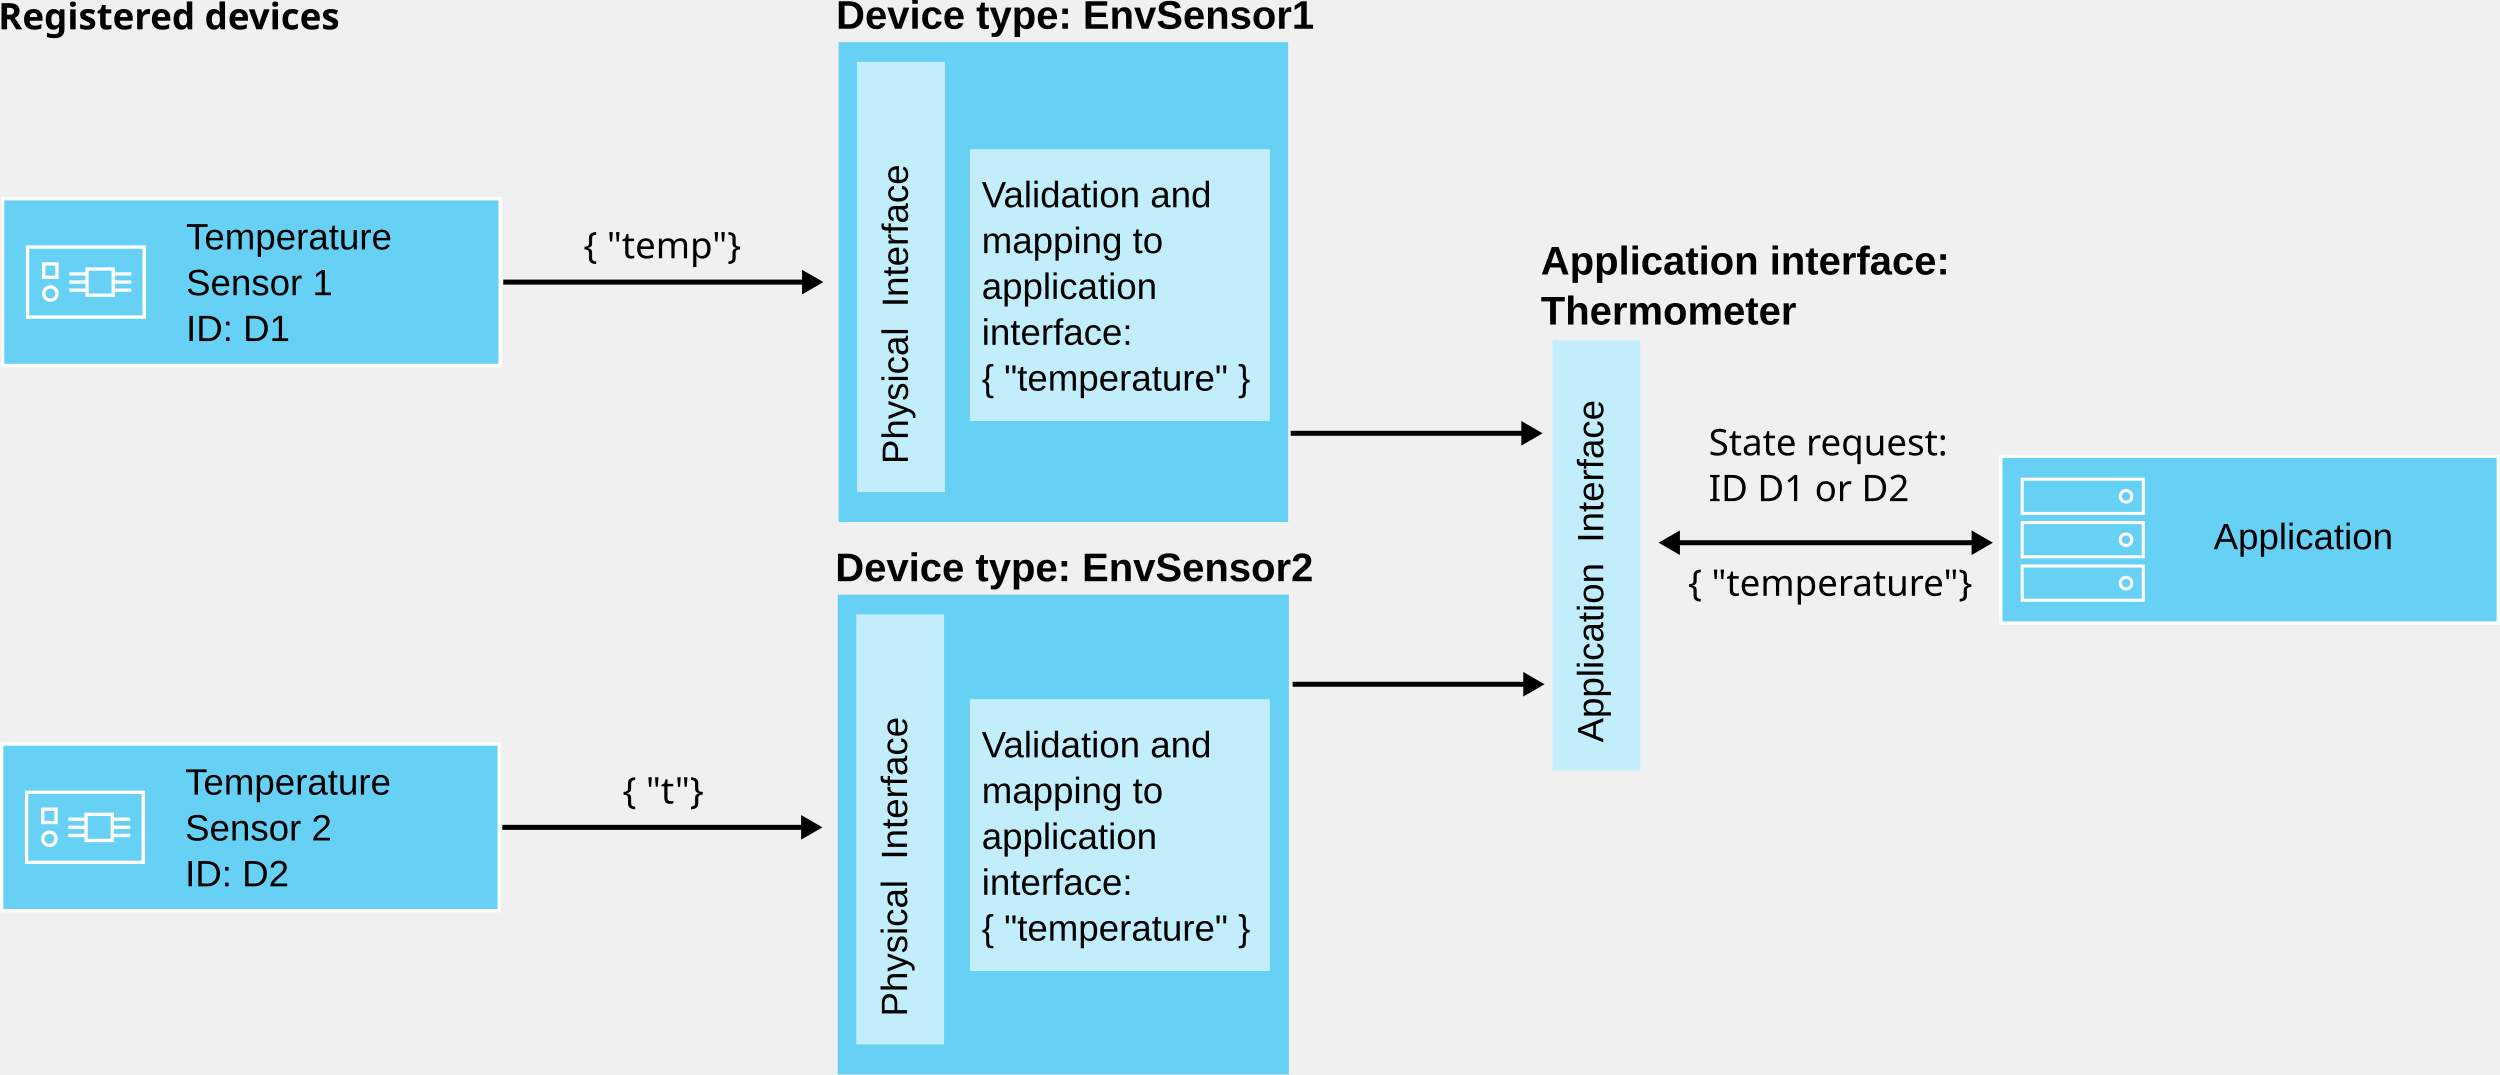
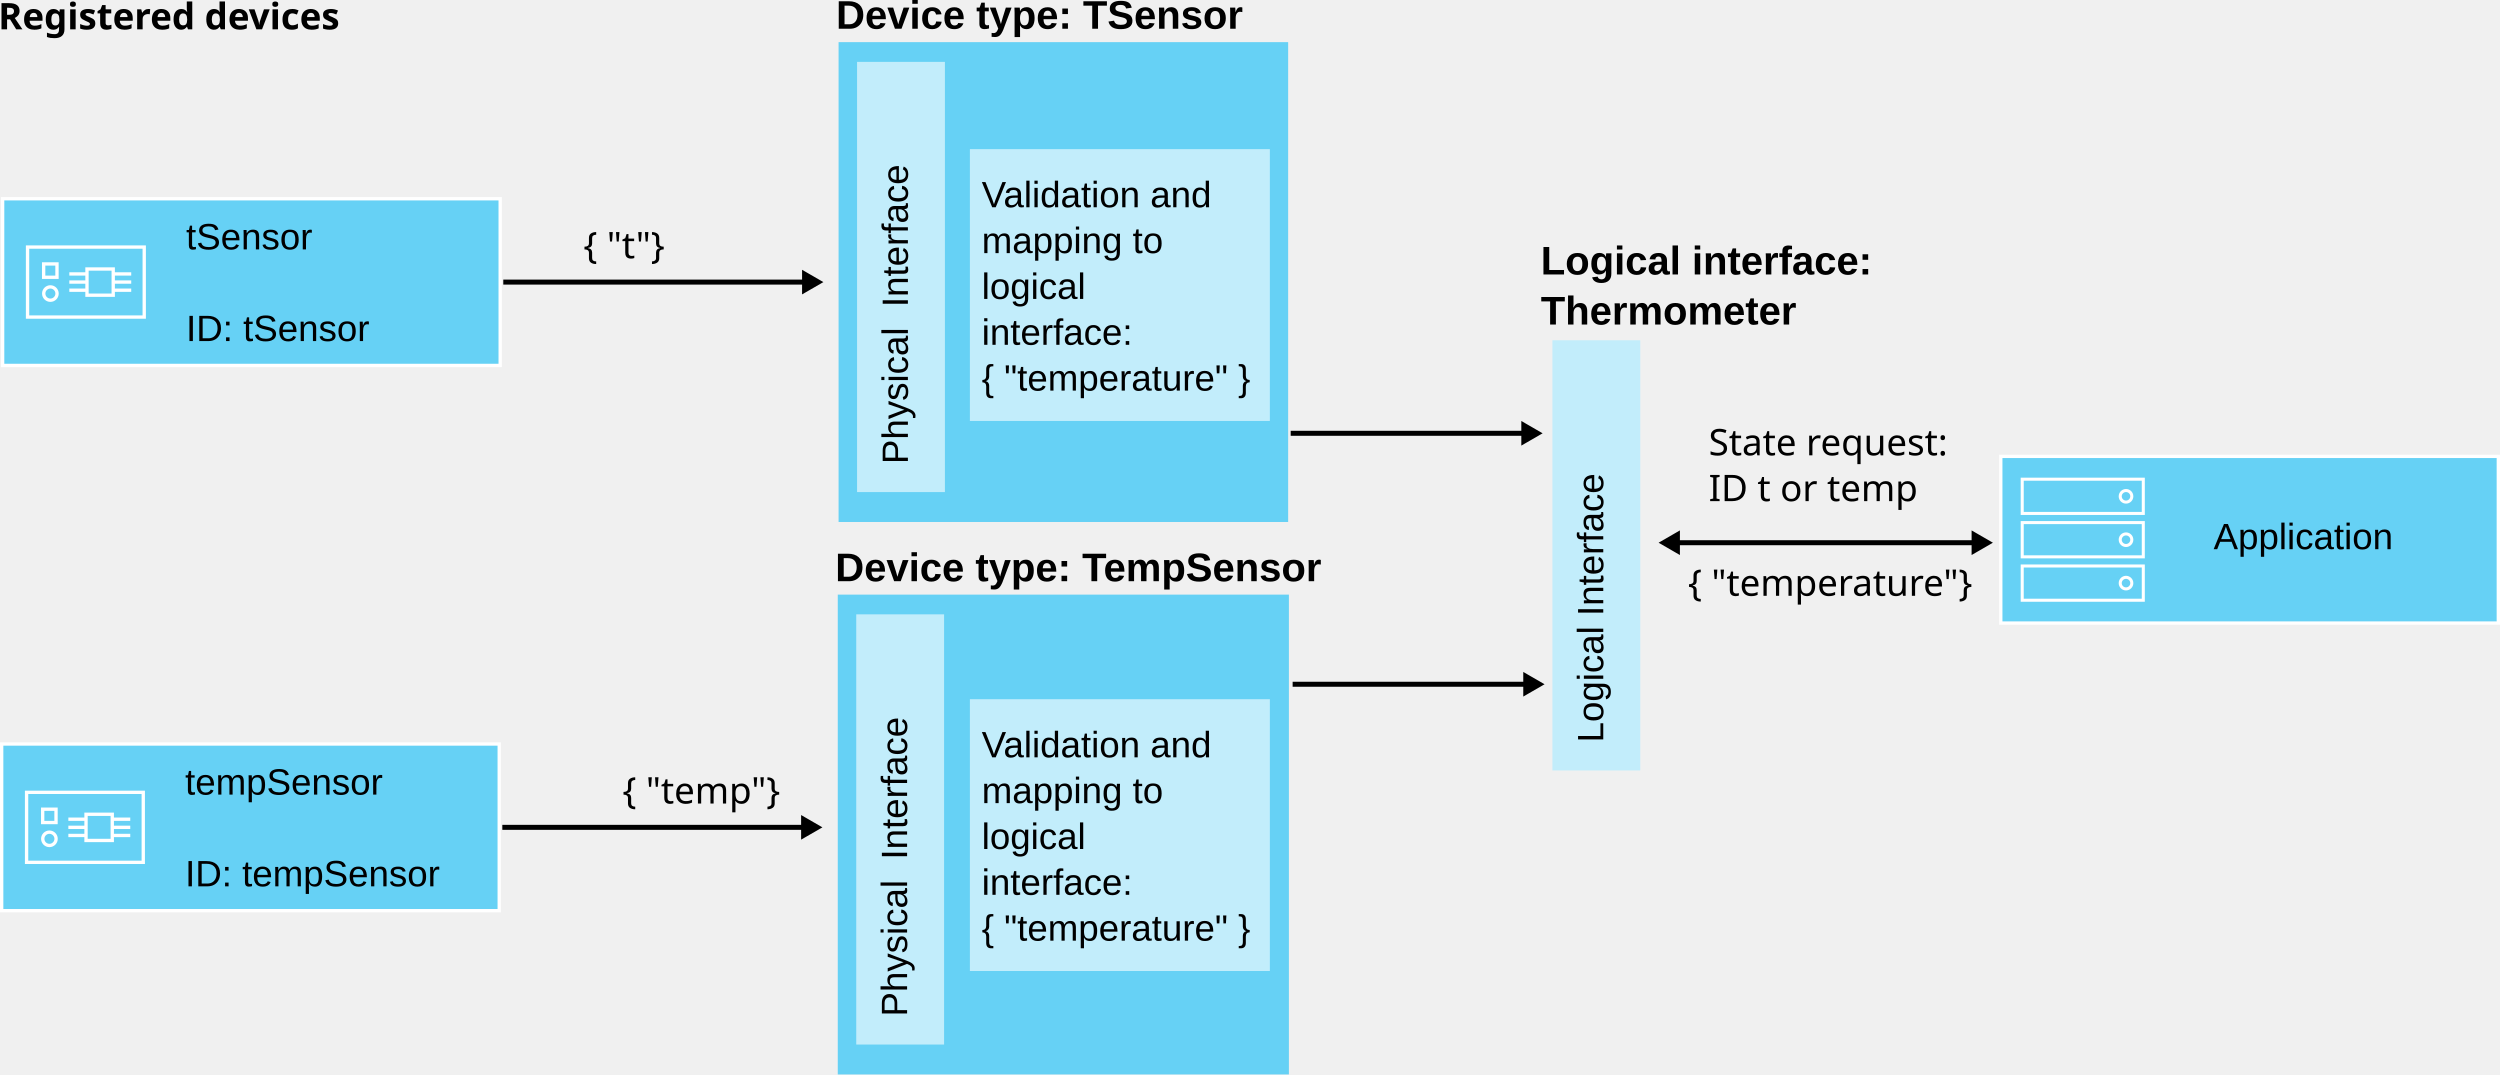
<svg xmlns="http://www.w3.org/2000/svg" version="1.1" x="0px" y="0px" viewBox="0 0 749.918 322.302" xml:space="preserve" id="svg2" width="749.918" height="322.302">
  <defs id="defs69">
    <marker style="overflow:visible" id="TriangleInM-1-5-2" refX="0" refY="0" orient="auto">
      <path transform="scale(-0.4,-0.4)" style="fill-rule:evenodd;stroke:#000000;stroke-width:1pt" d="m 5.77,0 -8.65,5 0,-10 8.65,5 z" id="path21249-59-7-4" />
    </marker>
    <marker style="overflow:visible" id="TriangleOutM-3-4-3" refX="0" refY="0" orient="auto">
      <path transform="scale(0.4,0.4)" style="fill-rule:evenodd;stroke:#000000;stroke-width:1pt" d="m 5.77,0 -8.65,5 0,-10 8.65,5 z" id="path21258-13-6-9" />
    </marker>
    <marker style="overflow:visible" id="TriangleOutM-3-4-3-7" refX="0" refY="0" orient="auto">
      <path transform="scale(0.4,0.4)" style="fill-rule:evenodd;stroke:#000000;stroke-width:1pt" d="m 5.77,0 -8.65,5 0,-10 8.65,5 z" id="path21258-13-6-9-6" />
    </marker>
    <marker style="overflow:visible" id="TriangleOutM-3-4-3-7-8" refX="0" refY="0" orient="auto">
      <path transform="scale(0.4,0.4)" style="fill-rule:evenodd;stroke:#000000;stroke-width:1pt" d="m 5.77,0 -8.65,5 0,-10 8.65,5 z" id="path21258-13-6-9-6-8" />
    </marker>
    <marker style="overflow:visible" id="TriangleOutM-3-4-3-7-8-8" refX="0" refY="0" orient="auto">
      <path transform="scale(0.4,0.4)" style="fill-rule:evenodd;stroke:#000000;stroke-width:1pt" d="m 5.77,0 -8.65,5 0,-10 8.65,5 z" id="path21258-13-6-9-6-8-4" />
    </marker>
    <marker style="overflow:visible" id="TriangleOutM-3-4-3-3" refX="0" refY="0" orient="auto">
      <path transform="scale(0.4,0.4)" style="fill-rule:evenodd;stroke:#000000;stroke-width:1pt" d="m 5.77,0 -8.65,5 0,-10 8.65,5 z" id="path21258-13-6-9-3" />
    </marker>
    <marker style="overflow:visible" id="TriangleOutM-3-4-3-3-0" refX="0" refY="0" orient="auto">
      <path transform="scale(0.4,0.4)" style="fill-rule:evenodd;stroke:#000000;stroke-width:1pt" d="m 5.77,0 -8.65,5 0,-10 8.65,5 z" id="path21258-13-6-9-3-7" />
    </marker>
    <marker style="overflow:visible" id="TriangleOutM-3-4-3-3-9" refX="0" refY="0" orient="auto">
      <path transform="scale(0.4,0.4)" style="fill-rule:evenodd;stroke:#000000;stroke-width:1pt" d="m 5.77,0 -8.65,5 0,-10 8.65,5 z" id="path21258-13-6-9-3-4" />
    </marker>
    <marker style="overflow:visible" id="TriangleOutM-3-4-3-0" refX="0" refY="0" orient="auto">
      <path transform="scale(0.4,0.4)" style="fill-rule:evenodd;stroke:#000000;stroke-width:1pt" d="m 5.77,0 -8.65,5 0,-10 8.65,5 z" id="path21258-13-6-9-31" />
    </marker>
    <marker style="overflow:visible" id="TriangleOutM-3-4-3-7-3" refX="0" refY="0" orient="auto">
      <path transform="scale(0.4,0.4)" style="fill-rule:evenodd;stroke:#000000;stroke-width:1pt" d="m 5.77,0 -8.65,5 0,-10 8.65,5 z" id="path21258-13-6-9-6-4" />
    </marker>
    <marker style="overflow:visible" id="TriangleOutM-3-4-3-2" refX="0" refY="0" orient="auto">
      <path transform="scale(0.4,0.4)" style="fill-rule:evenodd;stroke:#000000;stroke-width:1pt" d="m 5.77,0 -8.65,5 0,-10 8.65,5 z" id="path21258-13-6-9-60" />
    </marker>
    <marker style="overflow:visible" id="TriangleOutM-3-4-3-2-2" refX="0" refY="0" orient="auto">
      <path transform="scale(0.4,0.4)" style="fill-rule:evenodd;stroke:#000000;stroke-width:1pt" d="m 5.77,0 -8.65,5 0,-10 8.65,5 z" id="path21258-13-6-9-60-5" />
    </marker>
  </defs>
  <style type="text/css" id="style4">
	.st0{fill:#5A9BD5;}
	.st1{fill:none;stroke:#231F20;stroke-miterlimit:10;}
	.st2{fill:none;}
	.st3{fill:#FFFFFF;}
	.st4{font-family:'ArialMT';}
	.st5{font-size:11px;}
</style>
  <path style="opacity:1;fill:none;stroke:#000000;stroke-width:1.5;stroke-linecap:butt;stroke-linejoin:miter;stroke-miterlimit:4;stroke-dasharray:none;stroke-opacity:1;marker-end:url(#TriangleOutM-3-4-3)" d="m 150.97,84.619 91.754,0" id="path8199-4-4" />
  <g id="Background" transform="translate(-19.44055,-190.5577)" />
  <rect ry="0" rx="0" y="59.619" x="0.789" height="50" width="149.25" id="rect79371-1-6-6-9-8-7-3-5-1-2" style="fill:#66d1f5;fill-opacity:1;fill-rule:evenodd;stroke:#ffffff;stroke-width:1;stroke-miterlimit:4;stroke-dasharray:none;stroke-opacity:1" />
  <text xml:space="preserve" style="font-style:normal;font-variant:normal;font-weight:normal;font-stretch:normal;font-size:11px;line-height:125%;font-family:Arial;-inkscape-font-specification:Arial;text-align:start;letter-spacing:0px;word-spacing:0px;writing-mode:lr-tb;text-anchor:start;fill:#000000;fill-opacity:1;stroke:none" x="55.81" y="61.056" id="text18189-1">
    <tspan id="tspan18191-0" x="55.81" y="61.056" />
-     <tspan x="55.81" y="74.806" id="tspan5620">Temperature</tspan>
-     <tspan x="55.81" y="88.556" id="tspan4321">Sensor 1</tspan>
-     <tspan x="55.81" y="102.306" id="tspan5230">ID: D1</tspan>
+     <tspan x="55.81" y="74.806" id="tspan5620">tSensor</tspan>
+     <tspan x="55.81" y="88.556" id="tspan4321" />
+     <tspan x="55.81" y="102.306" id="tspan5230">ID: tSensor</tspan>
    <tspan x="55.81" y="116.056" id="tspan6878-8" style="font-size:7.5px;stroke:none" />
    <tspan x="55.81" y="129.806" id="tspan18193-4" style="font-size:7.5px;stroke:none" />
  </text>
  <g id="g5278" transform="translate(3.263342,62.11924)">
    <path id="path5280" d="M 40,12 35.33,12 9.67,12 5,12 5,33 9.67,33 35.34,33 40,33 40,12 Z m -9.22,8.06 5.32,0 m -5.32,2.44 5.32,0 m -5.32,2.44 5.32,0 m -18.57,-4.88 5.32,0 m -5.32,2.44 5.32,0 m -5.32,2.44 5.32,0 m -0.02,1.5 7.87,0 0,-7.87 -7.87,0 0,7.87 z m -10.98,-2.5 c 1.1,0 2,0.9 2,2 0,1.1 -0.9,2 -2,2 -1.1,0 -2,-0.9 -2,-2 0,-1.11 0.9,-2 2,-2 z m 1.98,-2.88 -4,0 0,-4 4,0 0,4 z" stroke-miterlimit="10" style="fill:none;stroke:#ffffff;stroke-miterlimit:10" />
  </g>
  <rect ry="0" rx="0" y="136.897" x="600.168" height="50" width="149.25" id="rect79371-1-6-6-9-8-7-3-5-1-2-7-5" style="fill:#66d1f5;fill-opacity:1;fill-rule:evenodd;stroke:#ffffff;stroke-width:1;stroke-miterlimit:4;stroke-dasharray:none;stroke-opacity:1" />
  <text xml:space="preserve" style="font-style:normal;font-variant:normal;font-weight:normal;font-stretch:normal;font-size:11px;line-height:125%;font-family:Arial;-inkscape-font-specification:Arial;text-align:start;letter-spacing:0px;word-spacing:0px;writing-mode:lr-tb;text-anchor:start;fill:#000000;fill-opacity:1;stroke:none" x="664.012" y="164.741" id="text18189-5-9">
    <tspan x="664.012" y="164.741" id="tspan6913-6">Application</tspan>
  </text>
  <g id="g5240-2-8" transform="matrix(0.09339234,0,0,0.09339234,601.4044,138.5486)" style="stroke-width:9.794;stroke-miterlimit:4;stroke-dasharray:none">
    <rect id="rect5222-4-5" height="110" width="388.9" stroke-miterlimit="10" y="55.6" x="55.6" style="fill:none;stroke:#ffffff;stroke-width:9.794;stroke-miterlimit:4;stroke-dasharray:none" />
    <rect id="rect5224-7-2" height="110" width="388.9" stroke-miterlimit="10" y="195" x="55.6" style="fill:none;stroke:#ffffff;stroke-width:9.794;stroke-miterlimit:4;stroke-dasharray:none" />
    <rect id="rect5226-6-7" height="110" width="388.9" stroke-miterlimit="10" y="334.4" x="55.6" style="fill:none;stroke:#ffffff;stroke-width:9.794;stroke-miterlimit:4;stroke-dasharray:none" />
    <circle id="circle5228-0-6" r="18.6" cy="110.6" cx="389" stroke-miterlimit="10" style="fill:none;stroke:#ffffff;stroke-width:9.794;stroke-miterlimit:4;stroke-dasharray:none" />
    <circle id="circle5230-5-6" r="18.6" cy="250" cx="389" stroke-miterlimit="10" style="fill:none;stroke:#ffffff;stroke-width:9.794;stroke-miterlimit:4;stroke-dasharray:none" />
    <circle id="circle5232-6-1" r="18.6" cy="389.4" cx="389" stroke-miterlimit="10" style="fill:none;stroke:#ffffff;stroke-width:9.794;stroke-miterlimit:4;stroke-dasharray:none" />
  </g>
  <text xml:space="preserve" style="font-style:normal;font-weight:normal;font-size:40px;line-height:125%;font-family:sans-serif;letter-spacing:0px;word-spacing:0px;fill:#000000;fill-opacity:1;stroke:none;stroke-width:1px;stroke-linecap:butt;stroke-linejoin:miter;stroke-opacity:1" x="90.404" y="-102.917" id="text3411">
    <tspan id="tspan3413" x="90.404" y="-102.917" />
  </text>
  <rect ry="0" rx="0" y="12.641" x="251.547" height="143.938" width="134.857" id="rect79371-1-6-6-9-8-7-3-5-1-8-2-9-5" style="fill:#66d1f5;fill-opacity:1;fill-rule:evenodd;stroke:none" />
  <text xml:space="preserve" style="font-style:normal;font-variant:normal;font-weight:bold;font-stretch:normal;font-size:12px;line-height:125%;font-family:Arial;-inkscape-font-specification:'Arial Bold';text-align:start;letter-spacing:0px;word-spacing:0px;writing-mode:lr-tb;text-anchor:start;fill:#000000;fill-opacity:1;stroke:none" x="250.802" y="8.625" id="text266398-1">
-     <tspan id="tspan266400-5" x="250.802" y="8.625">Device type: EnvSensor1</tspan>
+     <tspan id="tspan266400-5" x="250.802" y="8.625">Device type: TSensor</tspan>
    <tspan x="250.802" y="23.625" id="tspan266402-8" />
  </text>
  <rect ry="0" rx="0" y="257.089" x="-147.605" height="26.351" width="129.045" id="rect79371-1-6-6-9-8-7-3-5-2-2-3-0-2" style="fill:#c2edfb;fill-opacity:1;fill-rule:evenodd;stroke:none" transform="matrix(0,-1,1,0,0,0)" />
  <text id="text44235-7-0-2-7" y="272.342" x="-139.198" style="font-style:normal;font-variant:normal;font-weight:normal;font-stretch:normal;font-size:11px;line-height:125%;font-family:Arial;-inkscape-font-specification:Arial;text-align:start;letter-spacing:0px;word-spacing:0px;writing-mode:lr-tb;text-anchor:start;fill:#000000;fill-opacity:1;stroke:none" xml:space="preserve" transform="matrix(0,-1,1,0,0,0)">
    <tspan y="272.342" x="-139.198" id="tspan6445-3-0-1-4">Physical  Interface</tspan>
  </text>
  <rect ry="0" rx="0" y="465.672" x="-231.112" height="26.351" width="129.045" id="rect79371-1-6-6-9-8-7-3-5-2-2-3-0-2-7" style="fill:#c2edfb;fill-opacity:1;fill-rule:evenodd;stroke:none" transform="matrix(0,-1,1,0,0,0)" />
  <text id="text44235-7-0-2-7-3" y="480.925" x="-222.705" style="font-style:normal;font-variant:normal;font-weight:normal;font-stretch:normal;font-size:11px;line-height:125%;font-family:Arial;-inkscape-font-specification:Arial;text-align:start;letter-spacing:0px;word-spacing:0px;writing-mode:lr-tb;text-anchor:start;fill:#000000;fill-opacity:1;stroke:none" xml:space="preserve" transform="matrix(0,-1,1,0,0,0)">
-     <tspan y="480.925" x="-222.705" id="tspan6445-3-0-1-4-7">Application  Interface</tspan>
+     <tspan y="480.925" x="-222.705" id="tspan6445-3-0-1-4-7">Logical Interface</tspan>
  </text>
  <rect ry="0" rx="0" y="44.739" x="290.935" height="81.533" width="89.979" id="rect79371-1-6-6-9-8-7-3-5-2-2-3-06" style="fill:#c2edfb;fill-opacity:1;fill-rule:evenodd;stroke:none" />
  <text id="text44235-7-0-7" y="62.174" x="294.484" style="font-style:normal;font-variant:normal;font-weight:normal;font-stretch:normal;font-size:11px;line-height:125%;font-family:Arial;-inkscape-font-specification:Arial;text-align:start;letter-spacing:0px;word-spacing:0px;writing-mode:lr-tb;text-anchor:start;fill:#000000;fill-opacity:1;stroke:none" xml:space="preserve">
    <tspan y="62.174" x="294.484" id="tspan6445-3-0-7">Validation and</tspan>
    <tspan y="75.924" x="294.484" id="tspan4461">mapping to </tspan>
-     <tspan y="89.674" x="294.484" id="tspan5252">application </tspan>
+     <tspan y="89.674" x="294.484" id="tspan5252">logical </tspan>
    <tspan y="103.424" x="294.484" id="tspan4710">interface: </tspan>
    <tspan y="117.174" x="294.484" id="tspan4713">{ "temperature" }</tspan>
  </text>
  <path style="opacity:1;fill:none;stroke:#000000;stroke-width:1.5;stroke-linecap:butt;stroke-linejoin:miter;stroke-miterlimit:4;stroke-dasharray:none;stroke-opacity:1;marker-start:url(#TriangleInM-1-5-2);marker-end:url(#TriangleOutM-3-4-3-3)" d="m 501.79,162.797 91.754,0" id="path8199-4-4-15" />
  <text style="font-style:normal;font-variant:normal;font-weight:normal;font-stretch:normal;font-size:11px;line-height:125%;font-family:ArialMT;-inkscape-font-specification:'ArialMT, Normal';text-align:start;writing-mode:lr-tb;text-anchor:start" y="77.468" x="175.009" id="text52">
-     <tspan y="77.468" x="175.009" id="tspan3435">{ "temp"}</tspan>
+     <tspan y="77.468" x="175.009" id="tspan3435">{ "t"}</tspan>
  </text>
  <text style="font-style:normal;font-variant:normal;font-weight:normal;font-stretch:normal;font-size:11px;line-height:125%;font-family:ArialMT;-inkscape-font-specification:'ArialMT, Normal';text-align:start;writing-mode:lr-tb;text-anchor:start" y="178.714" x="506.345" id="text52-4">
    <tspan y="178.714" x="506.345" id="tspan3435-7">{ "temperature"}</tspan>
  </text>
  <path style="opacity:1;fill:none;stroke:#000000;stroke-width:1.5;stroke-linecap:butt;stroke-linejoin:miter;stroke-miterlimit:4;stroke-dasharray:none;stroke-opacity:1;marker-end:url(#TriangleOutM-3-4-3-0)" d="m 150.681,248.176 91.754,0" id="path8199-4-4-0" />
  <rect ry="0" rx="0" y="223.176" x="0.5" height="50" width="149.25" id="rect79371-1-6-6-9-8-7-3-5-1-2-0" style="fill:#66d1f5;fill-opacity:1;fill-rule:evenodd;stroke:#ffffff;stroke-width:1;stroke-miterlimit:4;stroke-dasharray:none;stroke-opacity:1" />
  <text xml:space="preserve" style="font-style:normal;font-variant:normal;font-weight:normal;font-stretch:normal;font-size:11px;line-height:125%;font-family:Arial;-inkscape-font-specification:Arial;text-align:start;letter-spacing:0px;word-spacing:0px;writing-mode:lr-tb;text-anchor:start;fill:#000000;fill-opacity:1;stroke:none" x="55.52" y="224.613" id="text18189-1-6">
    <tspan id="tspan18191-0-1" x="55.52" y="224.613" />
-     <tspan x="55.52" y="238.363" id="tspan8202-7">Temperature </tspan>
-     <tspan x="55.52" y="252.113" id="tspan5620-8">Sensor 2</tspan>
-     <tspan x="55.52" y="265.863" id="tspan5232">ID: D2</tspan>
+     <tspan x="55.52" y="238.363" id="tspan8202-7">tempSensor </tspan>
+     <tspan x="55.52" y="252.113" id="tspan5620-8" />
+     <tspan x="55.52" y="265.863" id="tspan5232">ID: tempSensor</tspan>
    <tspan x="55.52" y="279.613" id="tspan6878-8-4" style="font-size:7.5px;stroke:none" />
    <tspan x="55.52" y="293.363" id="tspan18193-4-5" style="font-size:7.5px;stroke:none" />
  </text>
  <g id="g5278-1" transform="translate(2.973914,225.676)">
    <path id="path5280-4" d="M 40,12 35.33,12 9.67,12 5,12 5,33 9.67,33 35.34,33 40,33 40,12 Z m -9.22,8.06 5.32,0 m -5.32,2.44 5.32,0 m -5.32,2.44 5.32,0 m -18.57,-4.88 5.32,0 m -5.32,2.44 5.32,0 m -5.32,2.44 5.32,0 m -0.02,1.5 7.87,0 0,-7.87 -7.87,0 0,7.87 z m -10.98,-2.5 c 1.1,0 2,0.9 2,2 0,1.1 -0.9,2 -2,2 -1.1,0 -2,-0.9 -2,-2 0,-1.11 0.9,-2 2,-2 z m 1.98,-2.88 -4,0 0,-4 4,0 0,4 z" stroke-miterlimit="10" style="fill:none;stroke:#ffffff;stroke-miterlimit:10" />
  </g>
  <text style="font-style:normal;font-variant:normal;font-weight:normal;font-stretch:normal;font-size:11px;line-height:125%;font-family:ArialMT;-inkscape-font-specification:'ArialMT, Normal';text-align:start;writing-mode:lr-tb;text-anchor:start" y="241.025" x="186.72" id="text52-41">
-     <tspan y="241.025" x="186.72" id="tspan3435-8">{ "t"}</tspan>
+     <tspan y="241.025" x="186.72" id="tspan3435-8">{ "temp"}</tspan>
  </text>
  <text style="font-style:normal;font-variant:normal;font-weight:normal;font-stretch:normal;font-size:11px;line-height:125%;font-family:ArialMT;-inkscape-font-specification:'ArialMT, Normal';text-align:start;writing-mode:lr-tb;text-anchor:start" y="136.579" x="512.546" id="text52-6-4">
    <tspan y="136.579" x="512.546" id="tspan3435-3-9">State request: </tspan>
-     <tspan y="150.329" x="512.546" id="tspan5272">ID D1 or D2</tspan>
+     <tspan y="150.329" x="512.546" id="tspan5272">ID t or temp</tspan>
  </text>
  <text style="font-style:normal;font-variant:normal;font-weight:normal;font-stretch:normal;font-size:11px;line-height:125%;font-family:ArialMT;-inkscape-font-specification:'ArialMT, Normal';text-align:start;writing-mode:lr-tb;text-anchor:start" y="8.808" x="-0.536" id="text52-6-4-5">
    <tspan y="8.808" x="-0.536" id="tspan5272-7" style="font-weight:bold">Registered devices</tspan>
  </text>
  <rect ry="0" rx="0" y="178.364" x="251.302" height="143.938" width="135.323" id="rect79371-1-6-6-9-8-7-3-5-1-8-2-9-5-7" style="fill:#66d1f5;fill-opacity:1;fill-rule:evenodd;stroke:none" />
  <text xml:space="preserve" style="font-style:normal;font-variant:normal;font-weight:bold;font-stretch:normal;font-size:12px;line-height:125%;font-family:Arial;-inkscape-font-specification:'Arial Bold';text-align:start;letter-spacing:0px;word-spacing:0px;writing-mode:lr-tb;text-anchor:start;fill:#000000;fill-opacity:1;stroke:none" x="250.558" y="174.348" id="text266398-1-1">
-     <tspan id="tspan266400-5-7" x="250.558" y="174.348">Device type: EnvSensor2</tspan>
+     <tspan id="tspan266400-5-7" x="250.558" y="174.348">Device type: TempSensor</tspan>
    <tspan x="250.558" y="189.348" id="tspan266402-8-3" />
  </text>
  <rect ry="0" rx="0" y="256.845" x="-313.328" height="26.351" width="129.045" id="rect79371-1-6-6-9-8-7-3-5-2-2-3-0-2-3" style="fill:#c2edfb;fill-opacity:1;fill-rule:evenodd;stroke:none" transform="matrix(0,-1,1,0,0,0)" />
  <text id="text44235-7-0-2-7-2" y="272.097" x="-304.921" style="font-style:normal;font-variant:normal;font-weight:normal;font-stretch:normal;font-size:11px;line-height:125%;font-family:Arial;-inkscape-font-specification:Arial;text-align:start;letter-spacing:0px;word-spacing:0px;writing-mode:lr-tb;text-anchor:start;fill:#000000;fill-opacity:1;stroke:none" xml:space="preserve" transform="matrix(0,-1,1,0,0,0)">
    <tspan y="272.097" x="-304.921" id="tspan6445-3-0-1-4-0">Physical  Interface</tspan>
  </text>
  <path style="opacity:1;fill:none;stroke:#000000;stroke-width:1.5;stroke-linecap:butt;stroke-linejoin:miter;stroke-miterlimit:4;stroke-dasharray:none;stroke-opacity:1;marker-end:url(#TriangleOutM-3-4-3-2)" d="m 387.166,129.975 71.308,0" id="path8199-4-4-5" />
  <path style="opacity:1;fill:none;stroke:#000000;stroke-width:1.5;stroke-linecap:butt;stroke-linejoin:miter;stroke-miterlimit:4;stroke-dasharray:none;stroke-opacity:1;marker-end:url(#TriangleOutM-3-4-3-2-2)" d="m 387.748,205.254 71.308,0" id="path8199-4-4-5-8" />
  <text xml:space="preserve" style="font-style:normal;font-variant:normal;font-weight:bold;font-stretch:normal;font-size:12px;line-height:125%;font-family:Arial;-inkscape-font-specification:'Arial Bold';text-align:start;letter-spacing:0px;word-spacing:0px;writing-mode:lr-tb;text-anchor:start;fill:#000000;fill-opacity:1;stroke:none" x="462.187" y="82.34" id="text266398-1-6">
-     <tspan id="tspan266400-5-5" x="462.187" y="82.34">Application interface: </tspan>
+     <tspan id="tspan266400-5-5" x="462.187" y="82.34">Logical interface: </tspan>
    <tspan x="462.187" y="97.34" id="tspan4708">Thermometer</tspan>
    <tspan x="462.187" y="112.34" id="tspan266402-8-2" />
  </text>
  <rect ry="0" rx="0" y="209.734" x="290.935" height="81.533" width="89.979" id="rect79371-1-6-6-9-8-7-3-5-2-2-3-06-0" style="fill:#c2edfb;fill-opacity:1;fill-rule:evenodd;stroke:none" />
  <text id="text44235-7-0-7-3" y="227.169" x="294.484" style="font-style:normal;font-variant:normal;font-weight:normal;font-stretch:normal;font-size:11px;line-height:125%;font-family:Arial;-inkscape-font-specification:Arial;text-align:start;letter-spacing:0px;word-spacing:0px;writing-mode:lr-tb;text-anchor:start;fill:#000000;fill-opacity:1;stroke:none" xml:space="preserve">
    <tspan y="227.169" x="294.484" id="tspan6445-3-0-7-2">Validation and</tspan>
    <tspan y="240.919" x="294.484" id="tspan4461-4">mapping to </tspan>
-     <tspan y="254.669" x="294.484" id="tspan5252-2">application </tspan>
+     <tspan y="254.669" x="294.484" id="tspan5252-2">logical </tspan>
    <tspan y="268.419" x="294.484" id="tspan4710-0">interface: </tspan>
    <tspan y="282.169" x="294.484" id="tspan4713-6">{ "temperature" }</tspan>
  </text>
</svg>
